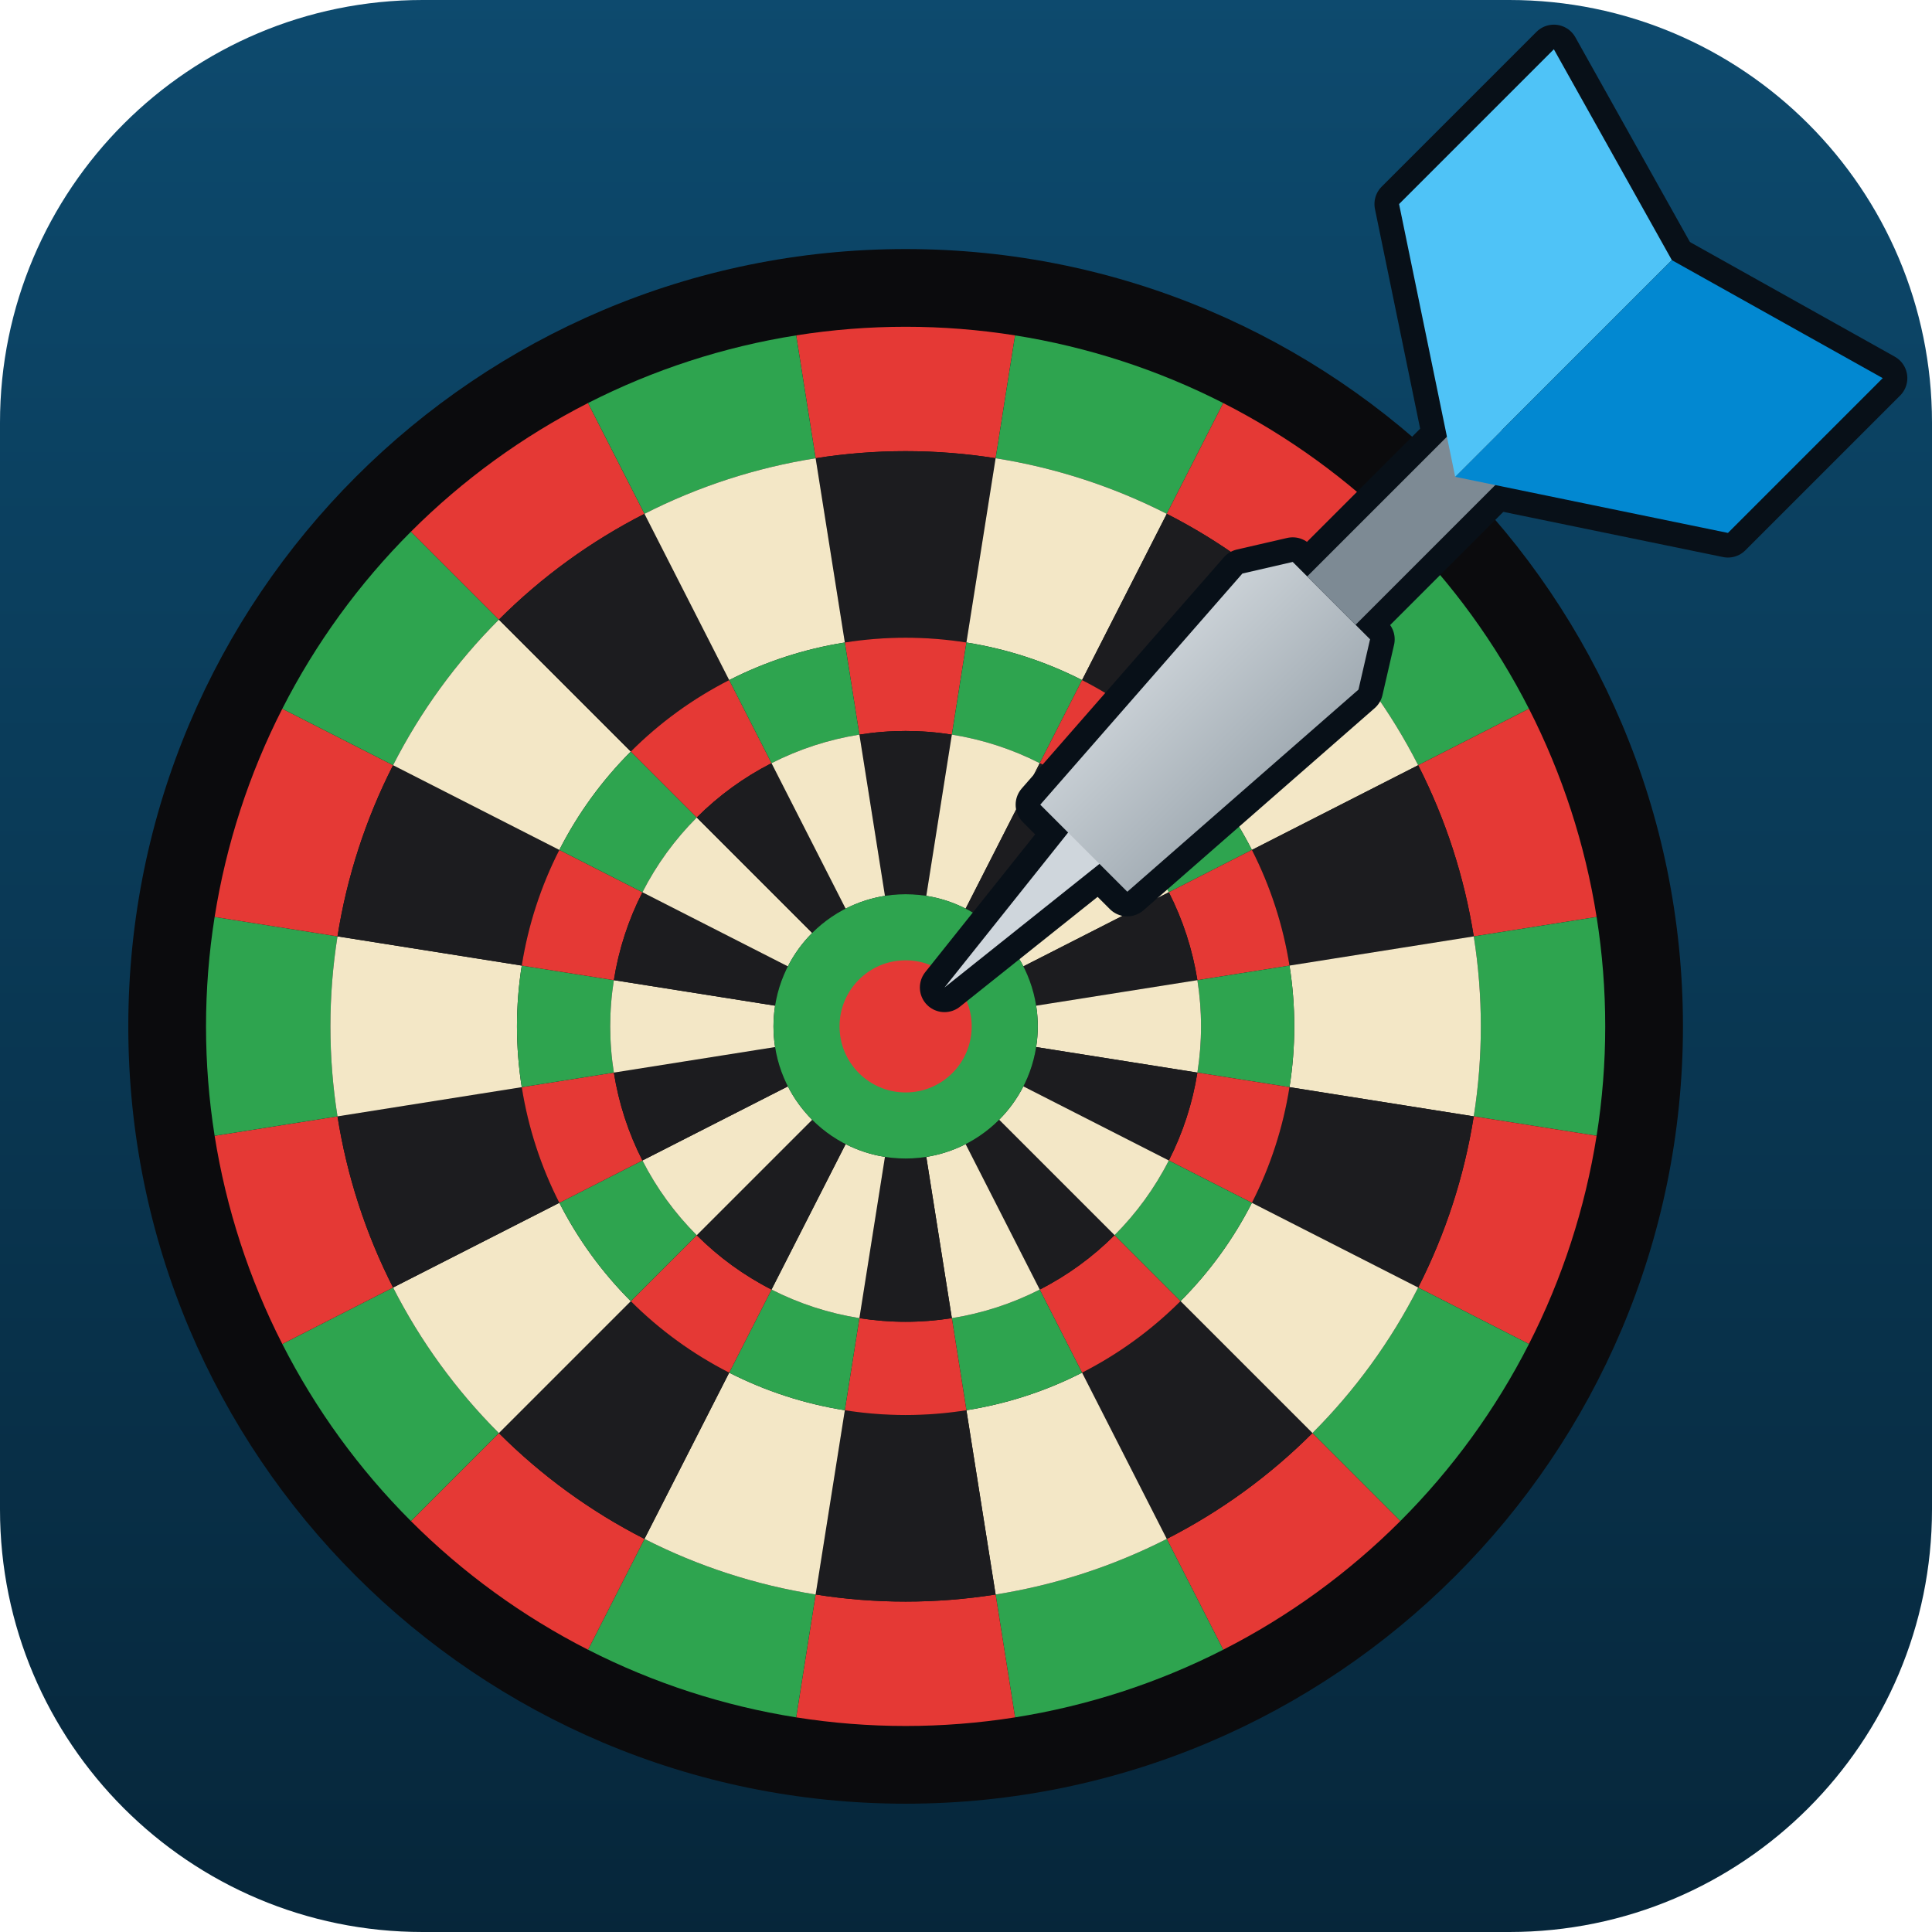
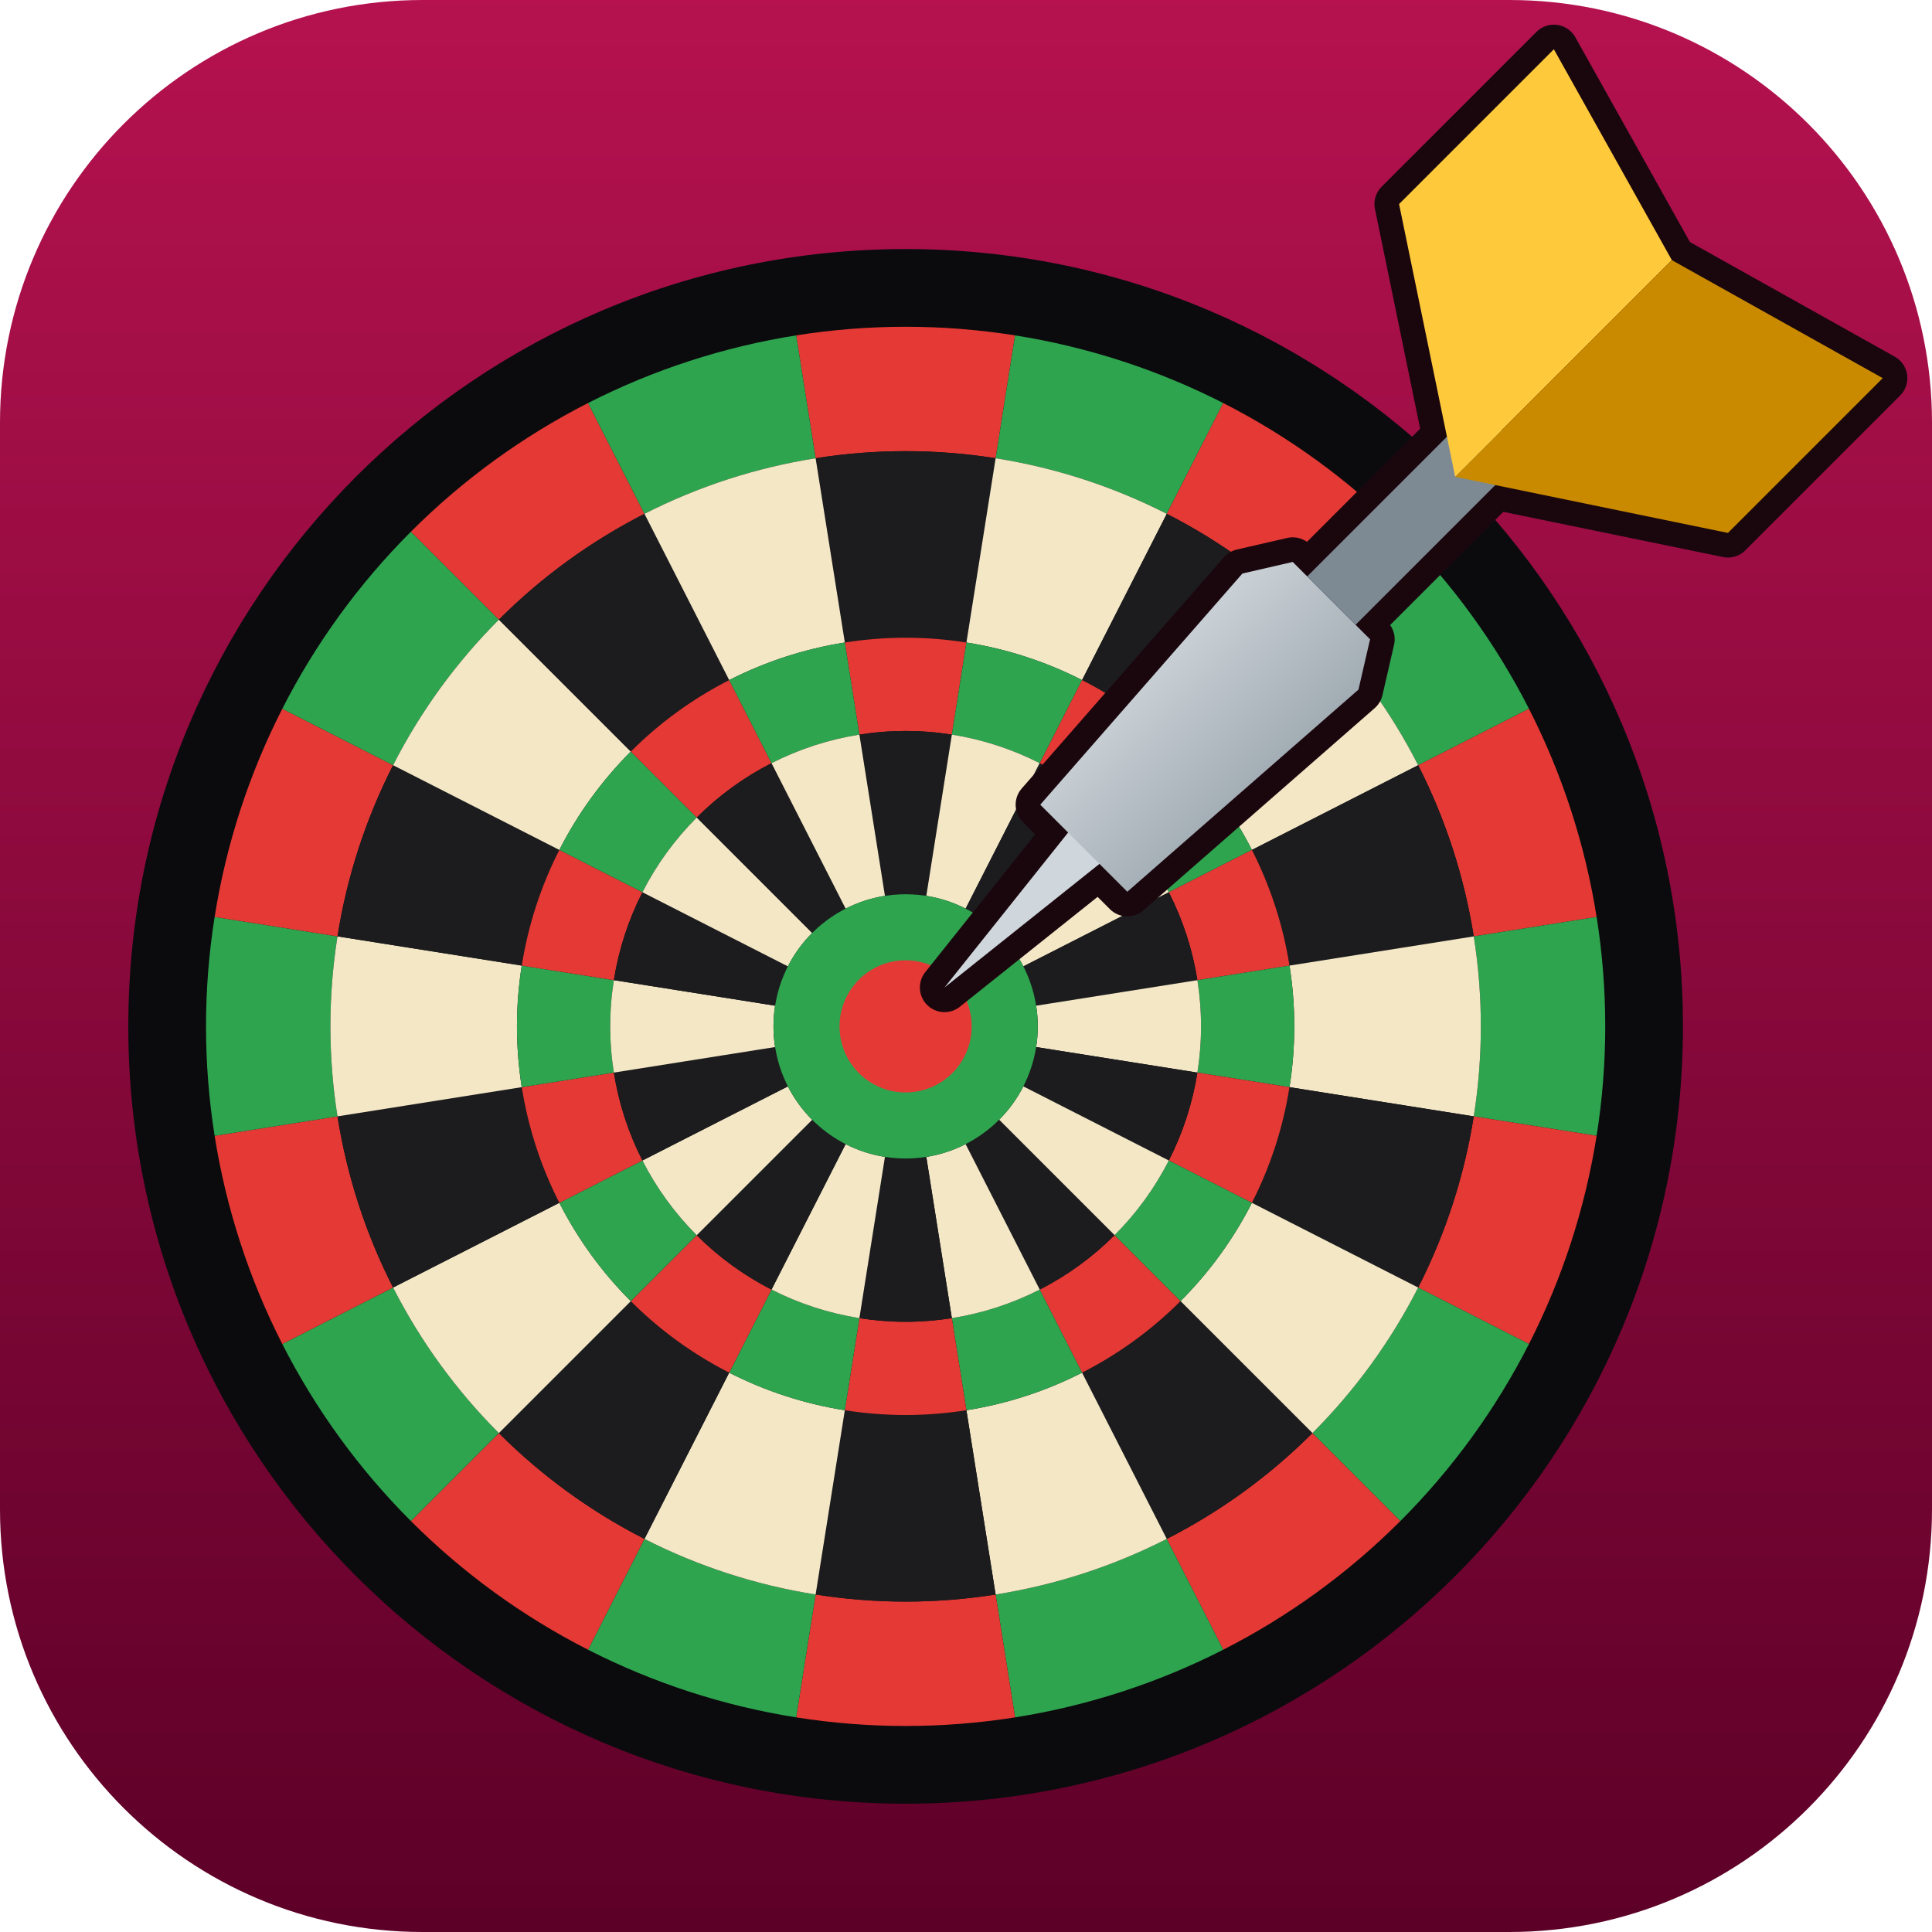
<svg xmlns="http://www.w3.org/2000/svg" viewBox="0 0 512 512">
  <defs>
    <linearGradient id="tile" x1="0" y1="0" x2="0" y2="1">
-       <stop offset="0" stop-color="#0d4a6e" />
-       <stop offset="1" stop-color="#06263a" />
+       <stop offset="0" stop-color="#b5124f" />
+       <stop offset="1" stop-color="#5c0027" />
    </linearGradient>
    <linearGradient id="barrel" x1="0" y1="0" x2="1" y2="1">
      <stop offset="0" stop-color="#eef2f5" />
      <stop offset="1" stop-color="#7d8a94" />
    </linearGradient>
  </defs>
  <rect width="512" height="512" rx="112" fill="url(#tile)" />
  <g transform="translate(0 0) scale(1)">
    <circle cx="240" cy="272" r="206" fill="#0b0b0d" />
    <path d="M211 88.88A185.4 185.4 0 0 1 269 88.88L263.85 121.44A152.44 152.44 0 0 0 216.15 121.44Z" fill="#e53935" />
    <path d="M216.15 121.44A152.44 152.44 0 0 1 263.85 121.44L256.11 170.27A103 103 0 0 0 223.89 170.27Z" fill="#1c1c1f" />
    <path d="M223.89 170.27A103 103 0 0 1 256.11 170.27L252.25 194.68A78.28 78.28 0 0 0 227.75 194.68Z" fill="#e53935" />
    <path d="M227.75 194.68A78.28 78.28 0 0 1 252.25 194.68L245.48 237.41A35.02 35.02 0 0 0 234.52 237.41Z" fill="#1c1c1f" />
    <path d="M269 88.88A185.4 185.4 0 0 1 324.17 106.81L309.21 136.17A152.44 152.44 0 0 0 263.85 121.44Z" fill="#2ea44f" />
    <path d="M263.85 121.44A152.44 152.44 0 0 1 309.21 136.17L286.76 180.23A103 103 0 0 0 256.11 170.27Z" fill="#f3e7c6" />
    <path d="M256.11 170.27A103 103 0 0 1 286.76 180.23L275.54 202.25A78.28 78.28 0 0 0 252.25 194.68Z" fill="#2ea44f" />
    <path d="M252.25 194.68A78.28 78.28 0 0 1 275.54 202.25L255.9 240.8A35.02 35.02 0 0 0 245.48 237.41Z" fill="#f3e7c6" />
    <path d="M324.17 106.81A185.4 185.4 0 0 1 371.1 140.9L347.79 164.21A152.44 152.44 0 0 0 309.21 136.17Z" fill="#e53935" />
    <path d="M309.21 136.17A152.44 152.44 0 0 1 347.79 164.21L312.83 199.17A103 103 0 0 0 286.76 180.23Z" fill="#1c1c1f" />
    <path d="M286.76 180.23A103 103 0 0 1 312.83 199.17L295.35 216.65A78.28 78.28 0 0 0 275.54 202.25Z" fill="#e53935" />
    <path d="M275.54 202.25A78.28 78.28 0 0 1 295.35 216.65L264.76 247.24A35.02 35.02 0 0 0 255.9 240.8Z" fill="#1c1c1f" />
    <path d="M371.1 140.9A185.4 185.4 0 0 1 405.19 187.83L375.83 202.79A152.44 152.44 0 0 0 347.79 164.21Z" fill="#2ea44f" />
    <path d="M347.79 164.21A152.44 152.44 0 0 1 375.83 202.79L331.77 225.24A103 103 0 0 0 312.83 199.17Z" fill="#f3e7c6" />
    <path d="M312.83 199.17A103 103 0 0 1 331.77 225.24L309.75 236.46A78.28 78.28 0 0 0 295.35 216.65Z" fill="#2ea44f" />
    <path d="M295.35 216.65A78.28 78.28 0 0 1 309.75 236.46L271.2 256.1A35.02 35.02 0 0 0 264.76 247.24Z" fill="#f3e7c6" />
    <path d="M405.19 187.83A185.4 185.4 0 0 1 423.12 243L390.56 248.15A152.44 152.44 0 0 0 375.83 202.79Z" fill="#e53935" />
    <path d="M375.83 202.79A152.44 152.44 0 0 1 390.56 248.15L341.73 255.89A103 103 0 0 0 331.77 225.24Z" fill="#1c1c1f" />
    <path d="M331.77 225.24A103 103 0 0 1 341.73 255.89L317.32 259.75A78.28 78.28 0 0 0 309.75 236.46Z" fill="#e53935" />
    <path d="M309.75 236.46A78.28 78.28 0 0 1 317.32 259.75L274.59 266.52A35.02 35.02 0 0 0 271.2 256.1Z" fill="#1c1c1f" />
    <path d="M423.12 243A185.4 185.4 0 0 1 423.12 301L390.56 295.85A152.44 152.44 0 0 0 390.56 248.15Z" fill="#2ea44f" />
    <path d="M390.56 248.15A152.44 152.44 0 0 1 390.56 295.85L341.73 288.11A103 103 0 0 0 341.73 255.89Z" fill="#f3e7c6" />
    <path d="M341.73 255.89A103 103 0 0 1 341.73 288.11L317.32 284.25A78.28 78.28 0 0 0 317.32 259.75Z" fill="#2ea44f" />
    <path d="M317.32 259.75A78.28 78.28 0 0 1 317.32 284.25L274.59 277.48A35.02 35.02 0 0 0 274.59 266.52Z" fill="#f3e7c6" />
    <path d="M423.12 301A185.4 185.4 0 0 1 405.19 356.17L375.83 341.21A152.44 152.44 0 0 0 390.56 295.85Z" fill="#e53935" />
    <path d="M390.56 295.85A152.44 152.44 0 0 1 375.83 341.21L331.77 318.76A103 103 0 0 0 341.73 288.11Z" fill="#1c1c1f" />
    <path d="M341.73 288.11A103 103 0 0 1 331.77 318.76L309.75 307.54A78.28 78.28 0 0 0 317.32 284.25Z" fill="#e53935" />
    <path d="M317.32 284.25A78.28 78.28 0 0 1 309.75 307.54L271.2 287.9A35.02 35.02 0 0 0 274.59 277.48Z" fill="#1c1c1f" />
    <path d="M405.19 356.17A185.4 185.4 0 0 1 371.1 403.1L347.79 379.79A152.44 152.44 0 0 0 375.83 341.21Z" fill="#2ea44f" />
    <path d="M375.83 341.21A152.44 152.44 0 0 1 347.79 379.79L312.83 344.83A103 103 0 0 0 331.77 318.76Z" fill="#f3e7c6" />
    <path d="M331.77 318.76A103 103 0 0 1 312.83 344.83L295.35 327.35A78.28 78.28 0 0 0 309.75 307.54Z" fill="#2ea44f" />
    <path d="M309.75 307.54A78.28 78.28 0 0 1 295.35 327.35L264.76 296.76A35.02 35.02 0 0 0 271.2 287.9Z" fill="#f3e7c6" />
    <path d="M371.1 403.1A185.4 185.4 0 0 1 324.17 437.19L309.21 407.83A152.44 152.44 0 0 0 347.79 379.79Z" fill="#e53935" />
    <path d="M347.79 379.79A152.44 152.44 0 0 1 309.21 407.83L286.76 363.77A103 103 0 0 0 312.83 344.83Z" fill="#1c1c1f" />
    <path d="M312.83 344.83A103 103 0 0 1 286.76 363.77L275.54 341.75A78.28 78.28 0 0 0 295.35 327.35Z" fill="#e53935" />
    <path d="M295.35 327.35A78.28 78.28 0 0 1 275.54 341.75L255.9 303.2A35.02 35.02 0 0 0 264.76 296.76Z" fill="#1c1c1f" />
    <path d="M324.17 437.19A185.4 185.4 0 0 1 269 455.12L263.85 422.56A152.44 152.44 0 0 0 309.21 407.83Z" fill="#2ea44f" />
    <path d="M309.21 407.83A152.44 152.44 0 0 1 263.85 422.56L256.11 373.73A103 103 0 0 0 286.76 363.77Z" fill="#f3e7c6" />
    <path d="M286.76 363.77A103 103 0 0 1 256.11 373.73L252.25 349.32A78.28 78.28 0 0 0 275.54 341.75Z" fill="#2ea44f" />
    <path d="M275.54 341.75A78.28 78.28 0 0 1 252.25 349.32L245.48 306.59A35.02 35.02 0 0 0 255.9 303.2Z" fill="#f3e7c6" />
    <path d="M269 455.12A185.4 185.4 0 0 1 211 455.12L216.15 422.56A152.44 152.44 0 0 0 263.85 422.56Z" fill="#e53935" />
    <path d="M263.85 422.56A152.44 152.44 0 0 1 216.15 422.56L223.89 373.73A103 103 0 0 0 256.11 373.73Z" fill="#1c1c1f" />
    <path d="M256.11 373.73A103 103 0 0 1 223.89 373.73L227.75 349.32A78.28 78.28 0 0 0 252.25 349.32Z" fill="#e53935" />
    <path d="M252.25 349.32A78.28 78.28 0 0 1 227.75 349.32L234.52 306.59A35.02 35.02 0 0 0 245.48 306.59Z" fill="#1c1c1f" />
    <path d="M211 455.12A185.4 185.4 0 0 1 155.83 437.19L170.79 407.83A152.44 152.44 0 0 0 216.15 422.56Z" fill="#2ea44f" />
    <path d="M216.15 422.56A152.44 152.44 0 0 1 170.79 407.83L193.24 363.77A103 103 0 0 0 223.89 373.73Z" fill="#f3e7c6" />
    <path d="M223.89 373.73A103 103 0 0 1 193.24 363.77L204.46 341.75A78.28 78.28 0 0 0 227.75 349.32Z" fill="#2ea44f" />
    <path d="M227.75 349.32A78.28 78.28 0 0 1 204.46 341.75L224.1 303.2A35.02 35.02 0 0 0 234.52 306.59Z" fill="#f3e7c6" />
    <path d="M155.83 437.19A185.4 185.4 0 0 1 108.9 403.1L132.21 379.79A152.44 152.44 0 0 0 170.79 407.83Z" fill="#e53935" />
    <path d="M170.79 407.83A152.44 152.44 0 0 1 132.21 379.79L167.17 344.83A103 103 0 0 0 193.24 363.77Z" fill="#1c1c1f" />
    <path d="M193.24 363.77A103 103 0 0 1 167.17 344.83L184.65 327.35A78.28 78.28 0 0 0 204.46 341.75Z" fill="#e53935" />
    <path d="M204.46 341.75A78.28 78.28 0 0 1 184.65 327.35L215.24 296.76A35.02 35.02 0 0 0 224.1 303.2Z" fill="#1c1c1f" />
    <path d="M108.9 403.1A185.4 185.4 0 0 1 74.81 356.17L104.17 341.21A152.44 152.44 0 0 0 132.21 379.79Z" fill="#2ea44f" />
    <path d="M132.21 379.79A152.44 152.44 0 0 1 104.17 341.21L148.23 318.76A103 103 0 0 0 167.17 344.83Z" fill="#f3e7c6" />
    <path d="M167.17 344.83A103 103 0 0 1 148.23 318.76L170.25 307.54A78.28 78.28 0 0 0 184.65 327.35Z" fill="#2ea44f" />
    <path d="M184.65 327.35A78.28 78.28 0 0 1 170.25 307.54L208.8 287.9A35.02 35.02 0 0 0 215.24 296.76Z" fill="#f3e7c6" />
    <path d="M74.81 356.17A185.4 185.4 0 0 1 56.88 301L89.44 295.85A152.44 152.44 0 0 0 104.17 341.21Z" fill="#e53935" />
    <path d="M104.17 341.21A152.44 152.44 0 0 1 89.44 295.85L138.27 288.11A103 103 0 0 0 148.23 318.76Z" fill="#1c1c1f" />
    <path d="M148.23 318.76A103 103 0 0 1 138.27 288.11L162.68 284.25A78.28 78.28 0 0 0 170.25 307.54Z" fill="#e53935" />
    <path d="M170.25 307.54A78.28 78.28 0 0 1 162.68 284.25L205.41 277.48A35.02 35.02 0 0 0 208.8 287.9Z" fill="#1c1c1f" />
    <path d="M56.88 301A185.4 185.4 0 0 1 56.88 243L89.44 248.15A152.44 152.44 0 0 0 89.44 295.85Z" fill="#2ea44f" />
    <path d="M89.44 295.85A152.44 152.44 0 0 1 89.44 248.15L138.27 255.89A103 103 0 0 0 138.27 288.11Z" fill="#f3e7c6" />
    <path d="M138.27 288.11A103 103 0 0 1 138.27 255.89L162.68 259.75A78.28 78.28 0 0 0 162.68 284.25Z" fill="#2ea44f" />
    <path d="M162.68 284.25A78.28 78.28 0 0 1 162.68 259.75L205.41 266.52A35.02 35.02 0 0 0 205.41 277.48Z" fill="#f3e7c6" />
    <path d="M56.88 243A185.4 185.4 0 0 1 74.81 187.83L104.17 202.79A152.44 152.44 0 0 0 89.44 248.15Z" fill="#e53935" />
    <path d="M89.44 248.15A152.44 152.44 0 0 1 104.17 202.79L148.23 225.24A103 103 0 0 0 138.27 255.89Z" fill="#1c1c1f" />
    <path d="M138.27 255.89A103 103 0 0 1 148.23 225.24L170.25 236.46A78.28 78.28 0 0 0 162.68 259.75Z" fill="#e53935" />
    <path d="M162.68 259.75A78.28 78.28 0 0 1 170.25 236.46L208.8 256.1A35.02 35.02 0 0 0 205.41 266.52Z" fill="#1c1c1f" />
    <path d="M74.81 187.83A185.4 185.4 0 0 1 108.9 140.9L132.21 164.21A152.44 152.44 0 0 0 104.17 202.79Z" fill="#2ea44f" />
    <path d="M104.17 202.79A152.44 152.44 0 0 1 132.21 164.21L167.17 199.17A103 103 0 0 0 148.23 225.24Z" fill="#f3e7c6" />
    <path d="M148.23 225.24A103 103 0 0 1 167.17 199.17L184.65 216.65A78.28 78.28 0 0 0 170.25 236.46Z" fill="#2ea44f" />
    <path d="M170.25 236.46A78.28 78.28 0 0 1 184.65 216.65L215.24 247.24A35.02 35.02 0 0 0 208.8 256.1Z" fill="#f3e7c6" />
    <path d="M108.9 140.9A185.4 185.4 0 0 1 155.83 106.81L170.79 136.17A152.44 152.44 0 0 0 132.21 164.21Z" fill="#e53935" />
    <path d="M132.21 164.21A152.44 152.44 0 0 1 170.79 136.17L193.24 180.23A103 103 0 0 0 167.17 199.17Z" fill="#1c1c1f" />
    <path d="M167.17 199.17A103 103 0 0 1 193.24 180.23L204.46 202.25A78.28 78.28 0 0 0 184.65 216.65Z" fill="#e53935" />
    <path d="M184.65 216.65A78.28 78.28 0 0 1 204.46 202.25L224.1 240.8A35.02 35.02 0 0 0 215.24 247.24Z" fill="#1c1c1f" />
    <path d="M155.83 106.81A185.4 185.4 0 0 1 211 88.88L216.15 121.44A152.44 152.44 0 0 0 170.79 136.17Z" fill="#2ea44f" />
    <path d="M170.79 136.17A152.44 152.44 0 0 1 216.15 121.44L223.89 170.27A103 103 0 0 0 193.24 180.23Z" fill="#f3e7c6" />
    <path d="M193.24 180.23A103 103 0 0 1 223.89 170.27L227.75 194.68A78.28 78.28 0 0 0 204.46 202.25Z" fill="#2ea44f" />
    <path d="M204.46 202.25A78.28 78.28 0 0 1 227.75 194.68L234.52 237.41A35.02 35.02 0 0 0 224.1 240.8Z" fill="#f3e7c6" />
    <circle cx="240" cy="272" r="35.02" fill="#2ea44f" />
    <circle cx="240" cy="272" r="17.51" fill="#e53935" />
-     <path d="M250.3 261.7L286.7 216.07L295.93 225.3Z" fill="#081018" stroke="#081018" stroke-width="13.05" stroke-linejoin="round" />
-     <path d="M275.68 213.25L329.25 151.99L342.58 148.92L363.08 169.42L360.01 182.75L298.75 236.32Z" fill="#081018" stroke="#081018" stroke-width="13.05" stroke-linejoin="round" />
-     <path d="M346.42 152.76L391.54 107.65L404.35 120.46L359.24 165.58Z" fill="#081018" stroke="#081018" stroke-width="13.05" stroke-linejoin="round" />
-     <path d="M385.64 126.36L370.77 54.08L411.79 13.06L443.06 68.94Z" fill="#081018" stroke="#081018" stroke-width="13.05" stroke-linejoin="round" />
-     <path d="M385.64 126.36L457.92 141.23L498.94 100.21L443.06 68.94Z" fill="#081018" stroke="#081018" stroke-width="13.05" stroke-linejoin="round" />
+     <path d="M250.3 261.7L286.7 216.07L295.93 225.3Z" fill="#1a070e" stroke="#1a070e" stroke-width="13.05" stroke-linejoin="round" />
+     <path d="M275.68 213.25L329.25 151.99L342.58 148.92L363.08 169.42L360.01 182.75L298.75 236.32Z" fill="#1a070e" stroke="#1a070e" stroke-width="13.05" stroke-linejoin="round" />
+     <path d="M346.42 152.76L391.54 107.65L404.35 120.46L359.24 165.58Z" fill="#1a070e" stroke="#1a070e" stroke-width="13.05" stroke-linejoin="round" />
+     <path d="M385.64 126.36L370.77 54.08L411.79 13.06L443.06 68.94Z" fill="#1a070e" stroke="#1a070e" stroke-width="13.05" stroke-linejoin="round" />
+     <path d="M385.64 126.36L457.92 141.23L498.94 100.21L443.06 68.94Z" fill="#1a070e" stroke="#1a070e" stroke-width="13.05" stroke-linejoin="round" />
    <path d="M250.3 261.7L286.7 216.07L295.93 225.3Z" fill="#cfd6dc" />
    <path d="M275.68 213.25L329.25 151.99L342.58 148.92L363.08 169.42L360.01 182.75L298.75 236.32Z" fill="url(#barrel)" />
    <path d="M346.42 152.76L391.54 107.65L404.35 120.46L359.24 165.58Z" fill="#7d8a94" />
-     <path d="M385.64 126.36L370.77 54.08L411.79 13.06L443.06 68.94Z" fill="#4fc3f7" />
-     <path d="M385.64 126.36L457.92 141.23L498.94 100.21L443.06 68.94Z" fill="#0288d1" />
+     <path d="M385.64 126.36L370.77 54.08L411.79 13.06L443.06 68.94Z" fill="#ffc93c" />
+     <path d="M385.64 126.36L457.92 141.23L498.94 100.21L443.06 68.94Z" fill="#c98a00" />
  </g>
</svg>
